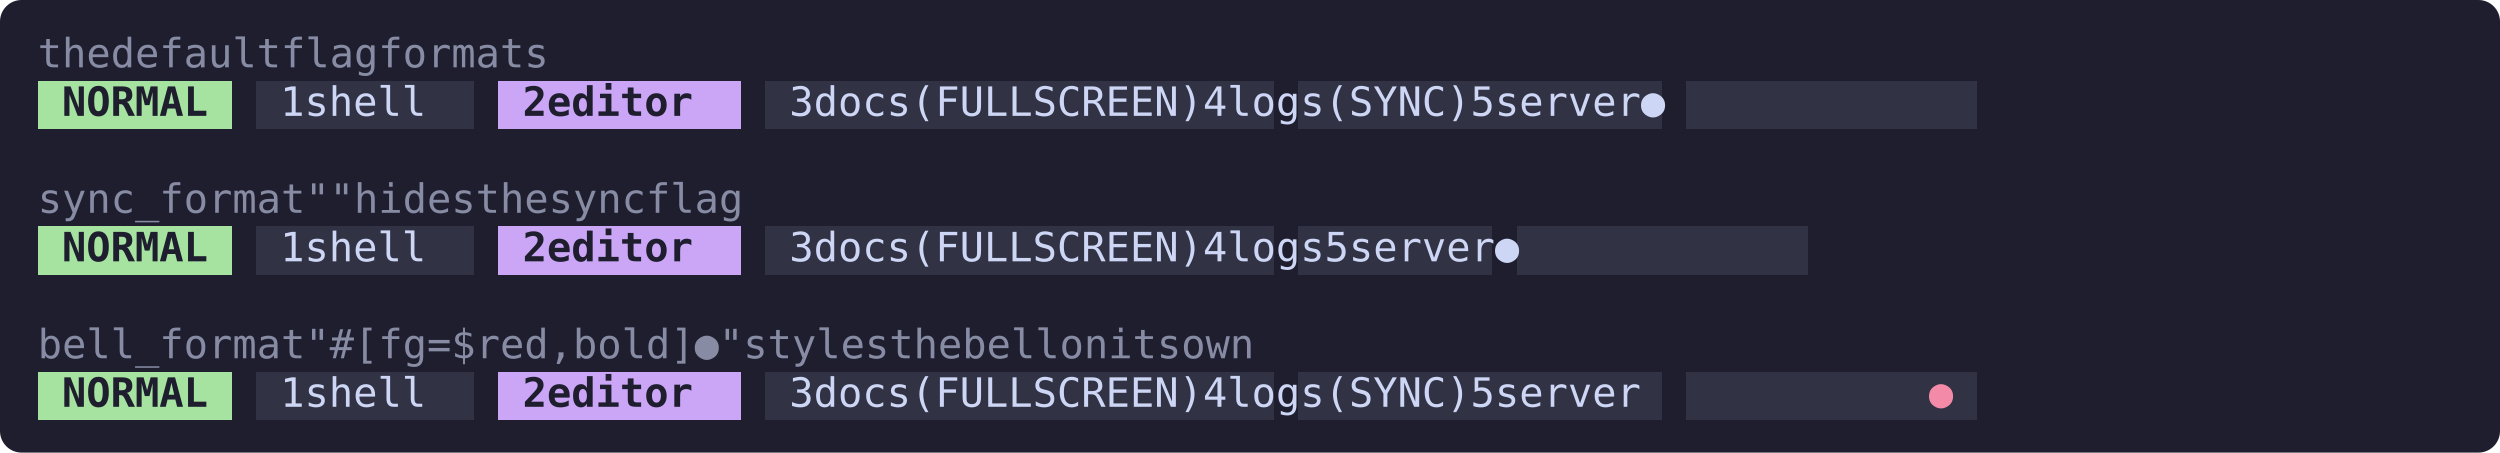
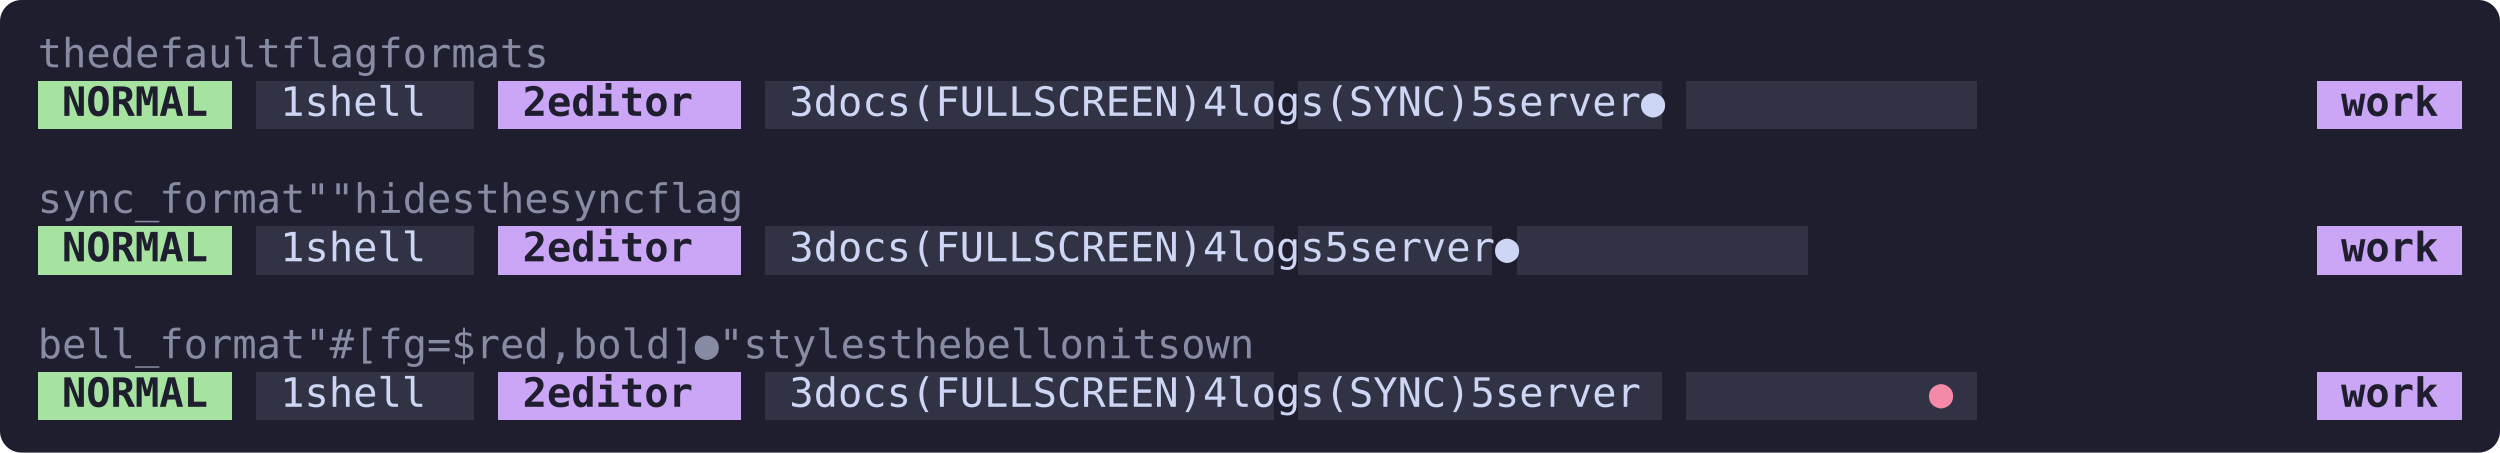
<svg xmlns="http://www.w3.org/2000/svg" width="928" height="168" viewBox="0 0 928 168" role="img">
  <rect width="928" height="168" rx="8" fill="#1e1e2e" />
  <g transform="translate(14 12)">
    <g shape-rendering="crispEdges">
      <rect x="0" y="18" width="72" height="18" fill="#a6e3a1" />
      <rect x="81" y="18" width="81" height="18" fill="#313244" />
      <rect x="171" y="18" width="90" height="18" fill="#cba6f7" />
      <rect x="270" y="18" width="189" height="18" fill="#313244" />
      <rect x="468" y="18" width="135" height="18" fill="#313244" />
      <rect x="612" y="18" width="108" height="18" fill="#313244" />
+       <rect x="846" y="18" width="54" height="18" fill="#cba6f7" />
      <rect x="0" y="72" width="72" height="18" fill="#a6e3a1" />
      <rect x="81" y="72" width="81" height="18" fill="#313244" />
      <rect x="171" y="72" width="90" height="18" fill="#cba6f7" />
      <rect x="270" y="72" width="189" height="18" fill="#313244" />
      <rect x="468" y="72" width="72" height="18" fill="#313244" />
      <rect x="549" y="72" width="108" height="18" fill="#313244" />
+       <rect x="846" y="72" width="54" height="18" fill="#cba6f7" />
      <rect x="0" y="126" width="72" height="18" fill="#a6e3a1" />
      <rect x="81" y="126" width="81" height="18" fill="#313244" />
      <rect x="171" y="126" width="90" height="18" fill="#cba6f7" />
      <rect x="270" y="126" width="189" height="18" fill="#313244" />
      <rect x="468" y="126" width="135" height="18" fill="#313244" />
      <rect x="612" y="126" width="108" height="18" fill="#313244" />
+       <rect x="846" y="126" width="54" height="18" fill="#cba6f7" />
    </g>
    <g font-family="ui-monospace, SFMono-Regular, Menlo, Consolas, 'DejaVu Sans Mono', monospace" font-size="15" xml:space="preserve">
      <text y="13">
        <tspan x="0 9 18 36 45 54 63 72 81 90 108 117 126 135 153 162 171 180 189 198 207" fill="#878ca4">thedefaultflagformats</tspan>
      </text>
      <text y="31">
        <tspan x="9 18 27 36 45 54" fill="#1e1e2e" font-weight="bold">NORMAL</tspan>
        <tspan x="90 108 117 126 135 144" fill="#cdd6f4">1shell</tspan>
        <tspan x="180 198 207 216 225 234 243" fill="#1e1e2e" font-weight="bold">2editor</tspan>
        <tspan x="279 297 306 315 324 342 351 360 369 378 387 396 405 414 423 432 441 477 495 504 513 522 540 549 558 567 576 585 621 639 648 657 666 675 684 702" fill="#cdd6f4">3docs(FULLSCREEN)4logs(SYNC)5server●</tspan>
+         <tspan x="855 864 873 882" fill="#1e1e2e" font-weight="bold">work</tspan>
      </text>
      <text y="67">
        <tspan x="0 9 18 27 36 45 54 63 72 81 90 108 117 135 144 153 162 171 189 198 207 225 234 243 252 270 279 288 297" fill="#878ca4">sync_format""hidesthesyncflag</tspan>
      </text>
      <text y="85">
        <tspan x="9 18 27 36 45 54" fill="#1e1e2e" font-weight="bold">NORMAL</tspan>
        <tspan x="90 108 117 126 135 144" fill="#cdd6f4">1shell</tspan>
        <tspan x="180 198 207 216 225 234 243" fill="#1e1e2e" font-weight="bold">2editor</tspan>
        <tspan x="279 297 306 315 324 342 351 360 369 378 387 396 405 414 423 432 441 477 495 504 513 522 558 576 585 594 603 612 621 639" fill="#cdd6f4">3docs(FULLSCREEN)4logs5server●</tspan>
+         <tspan x="855 864 873 882" fill="#1e1e2e" font-weight="bold">work</tspan>
      </text>
      <text y="121">
        <tspan x="0 9 18 27 36 45 54 63 72 81 90 108 117 126 135 144 153 162 171 180 189 198 207 216 225 234 243 261 270 288 297 306 315 324 333 351 360 369 387 396 405 414 432 441 459 468 477 495 504 513" fill="#878ca4">bell_format"#[fg=$red,bold]●"stylesthebellonitsown</tspan>
      </text>
      <text y="139">
        <tspan x="9 18 27 36 45 54" fill="#1e1e2e" font-weight="bold">NORMAL</tspan>
        <tspan x="90 108 117 126 135 144" fill="#cdd6f4">1shell</tspan>
        <tspan x="180 198 207 216 225 234 243" fill="#1e1e2e" font-weight="bold">2editor</tspan>
        <tspan x="279 297 306 315 324 342 351 360 369 378 387 396 405 414 423 432 441 477 495 504 513 522 540 549 558 567 576 585 621 639 648 657 666 675 684" fill="#cdd6f4">3docs(FULLSCREEN)4logs(SYNC)5server</tspan>
        <tspan x="702" fill="#f38ba8" font-weight="bold">●</tspan>
+         <tspan x="855 864 873 882" fill="#1e1e2e" font-weight="bold">work</tspan>
      </text>
    </g>
  </g>
</svg>
